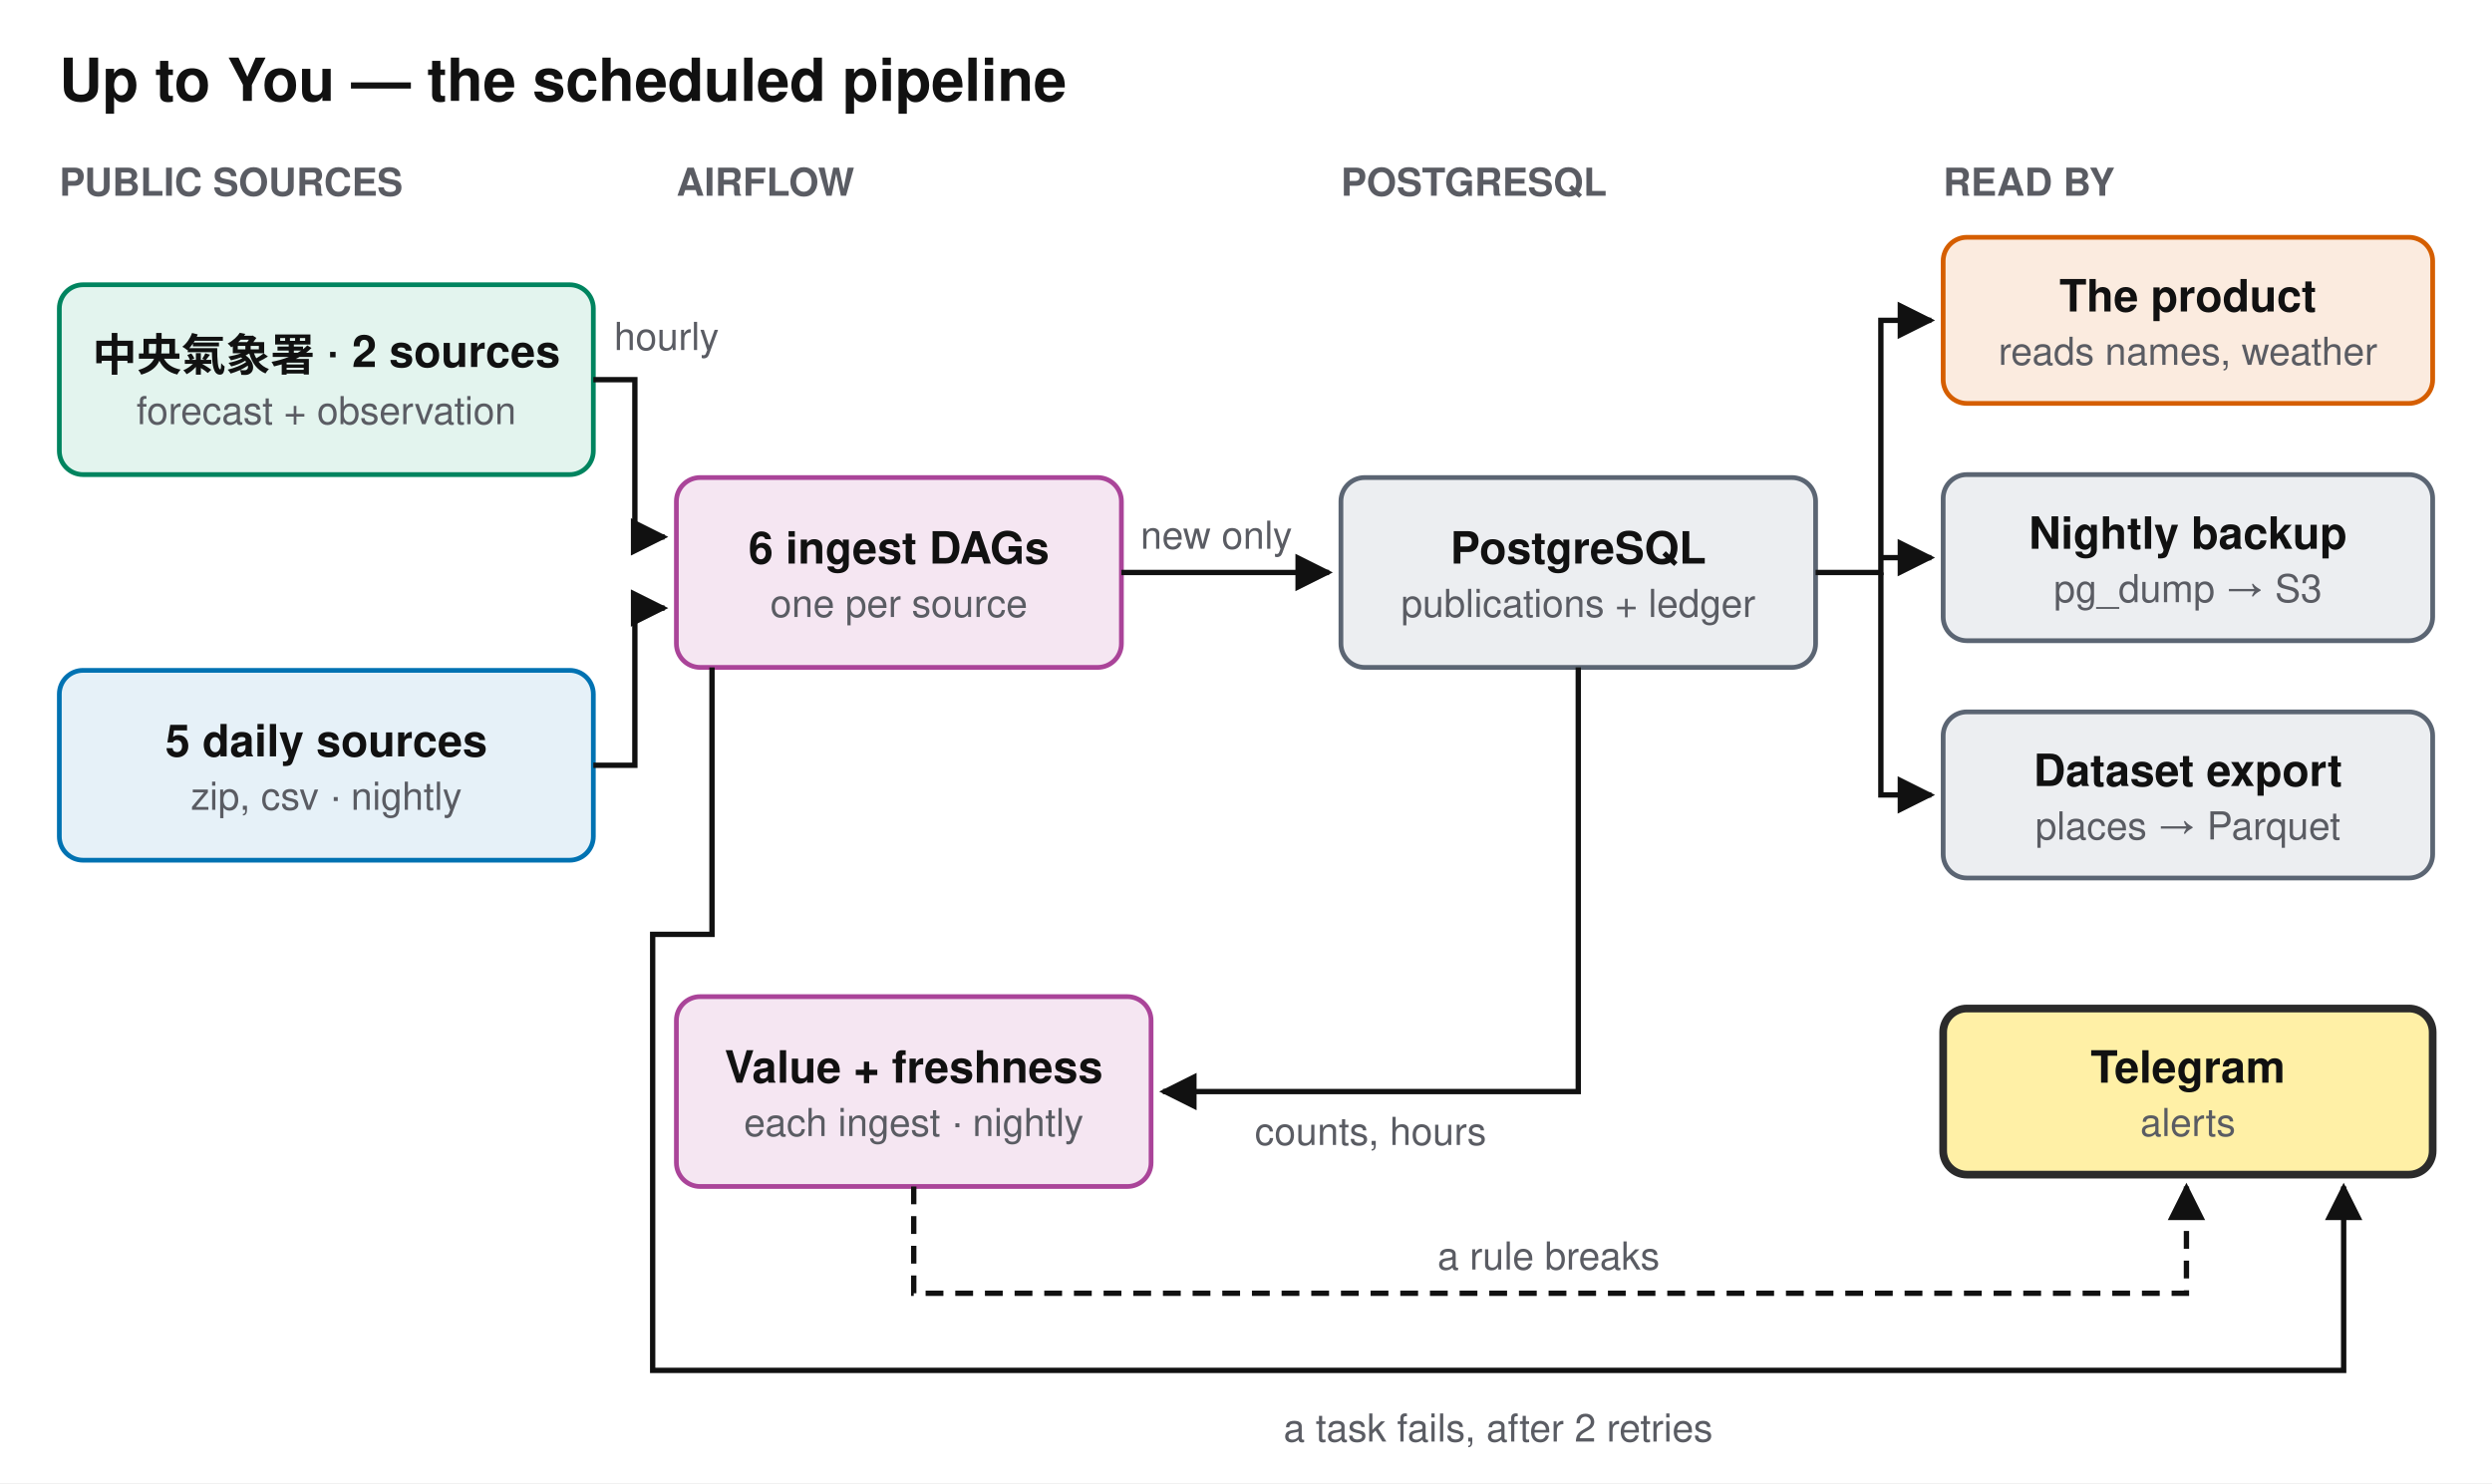
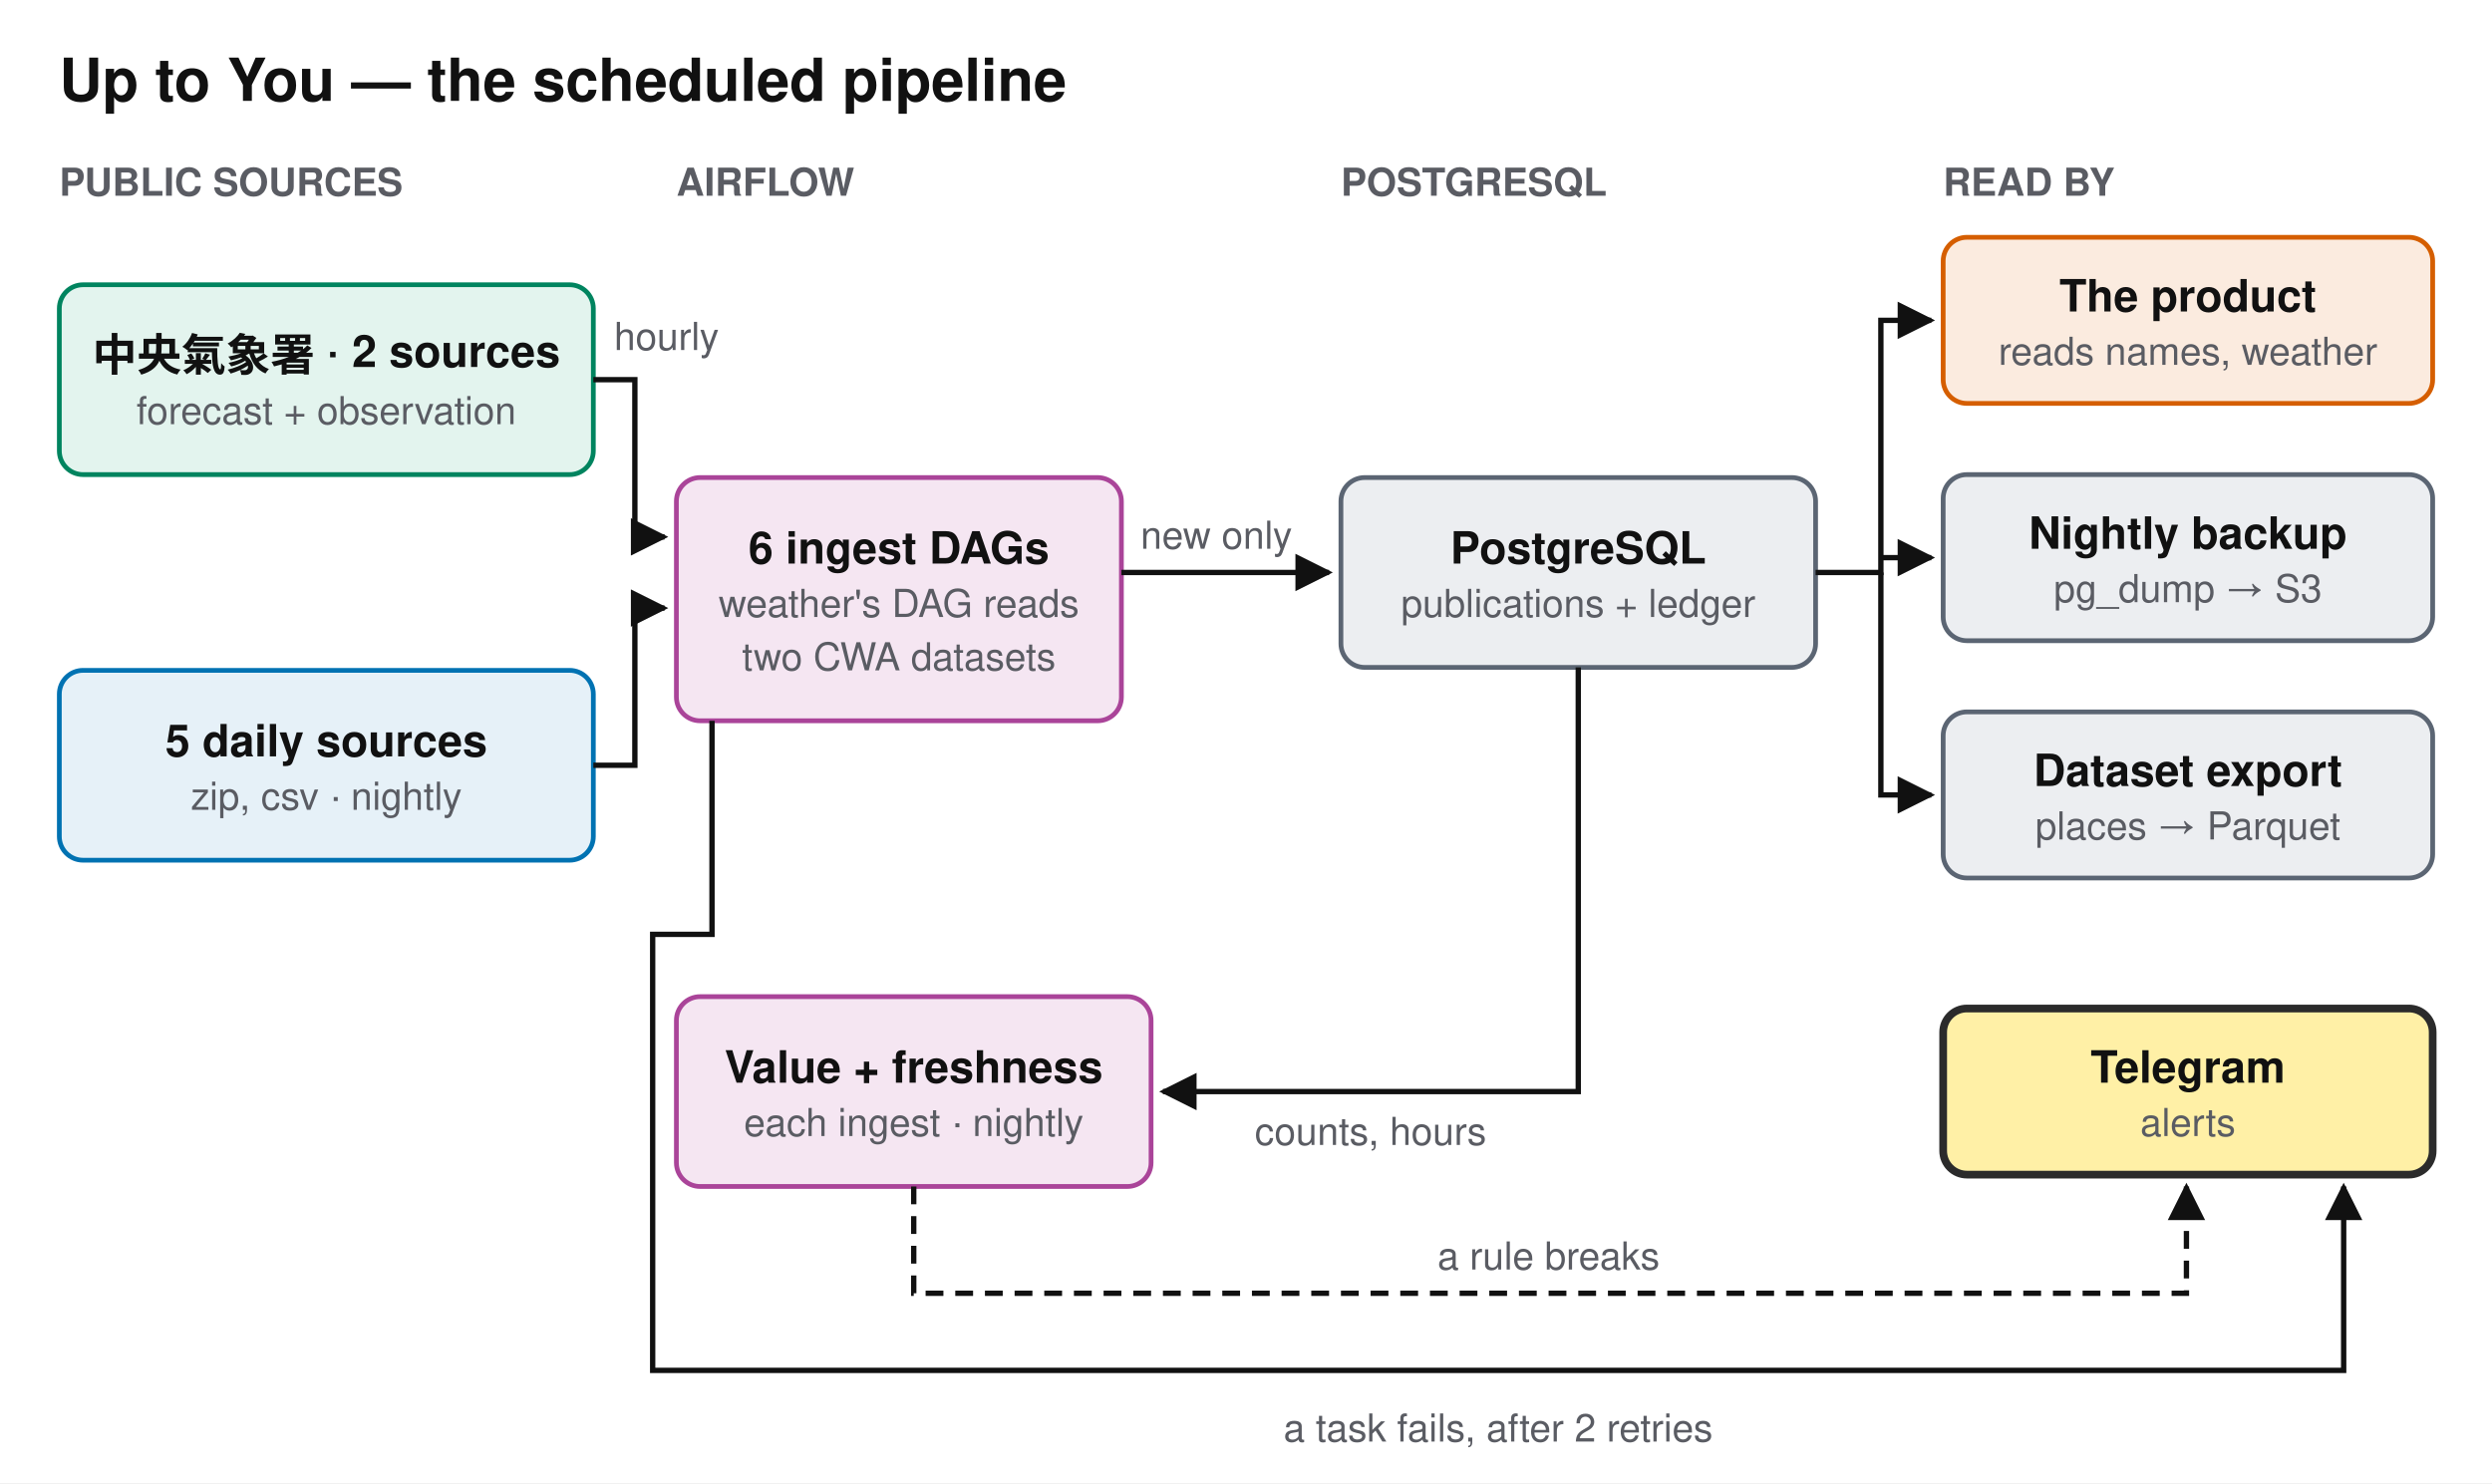
<svg xmlns="http://www.w3.org/2000/svg" width="840" height="500" viewBox="0 0 840 500" font-family="Helvetica Neue, Helvetica, Arial, 'Noto Sans TC', sans-serif">
  <defs>
    <marker id="a" viewBox="0 0 10 10" refX="9" refY="5" markerWidth="7" markerHeight="7" orient="auto-start-reverse">
      <path d="M0,0 L10,5 L0,10 z" fill="#111111" />
    </marker>
  </defs>
  <rect width="840" height="500" fill="#ffffff" />
  <text x="20" y="34" text-anchor="start" font-size="20" font-weight="800" fill="#111111" font-family="Helvetica Neue, Helvetica, Arial, sans-serif">Up to You — the scheduled pipeline</text>
  <text x="20" y="66" text-anchor="start" font-size="13" font-weight="700" fill="#5A5C63" font-family="Helvetica Neue, Helvetica, Arial, sans-serif">PUBLIC SOURCES</text>
  <text x="228" y="66" text-anchor="start" font-size="13" font-weight="700" fill="#5A5C63" font-family="Helvetica Neue, Helvetica, Arial, sans-serif">AIRFLOW</text>
  <text x="452" y="66" text-anchor="start" font-size="13" font-weight="700" fill="#5A5C63" font-family="Helvetica Neue, Helvetica, Arial, sans-serif">POSTGRESQL</text>
  <text x="655" y="66" text-anchor="start" font-size="13" font-weight="700" fill="#5A5C63" font-family="Helvetica Neue, Helvetica, Arial, sans-serif">READ BY</text>
  <rect x="20" y="96" width="180" height="64" rx="8" fill="#E3F4EE" stroke="#00845F" stroke-width="1.6" />
  <text x="110.0" y="125.0" text-anchor="middle" font-size="15" font-weight="700" fill="#111111" font-family="Helvetica Neue, Helvetica, Arial, sans-serif">中央氣象署 · 2 sources</text>
  <text x="110.0" y="143.0" text-anchor="middle" font-size="13" font-weight="400" fill="#5A5C63" font-family="Helvetica Neue, Helvetica, Arial, sans-serif">forecast + observation</text>
  <rect x="20" y="226" width="180" height="64" rx="8" fill="#E6F1F8" stroke="#0072B2" stroke-width="1.6" />
  <text x="110.0" y="255.0" text-anchor="middle" font-size="15" font-weight="700" fill="#111111" font-family="Helvetica Neue, Helvetica, Arial, sans-serif">5 daily sources</text>
  <text x="110.0" y="273.0" text-anchor="middle" font-size="13" font-weight="400" fill="#5A5C63" font-family="Helvetica Neue, Helvetica, Arial, sans-serif">zip, csv · nightly</text>
-   <rect x="228" y="161" width="150" height="64" rx="8" fill="#F5E6F2" stroke="#AA4499" stroke-width="1.6" />
+   <rect x="228" y="161" width="150" height="82" rx="8" fill="#F5E6F2" stroke="#AA4499" stroke-width="1.6" />
  <text x="303.0" y="190.0" text-anchor="middle" font-size="15" font-weight="700" fill="#111111" font-family="Helvetica Neue, Helvetica, Arial, sans-serif">6 ingest DAGs</text>
-   <text x="303.0" y="208.0" text-anchor="middle" font-size="13" font-weight="400" fill="#5A5C63" font-family="Helvetica Neue, Helvetica, Arial, sans-serif">one per source</text>
+   <text x="303.0" y="208.0" text-anchor="middle" font-size="13" font-weight="400" fill="#5A5C63" font-family="Helvetica Neue, Helvetica, Arial, sans-serif">weather's DAG reads</text>
+   <text x="303.0" y="226.0" text-anchor="middle" font-size="13" font-weight="400" fill="#5A5C63" font-family="Helvetica Neue, Helvetica, Arial, sans-serif">two CWA datasets</text>
  <rect x="452" y="161" width="160" height="64" rx="8" fill="#ECEEF1" stroke="#5B6573" stroke-width="1.6" />
  <text x="532.0" y="190.0" text-anchor="middle" font-size="15" font-weight="700" fill="#111111" font-family="Helvetica Neue, Helvetica, Arial, sans-serif">PostgreSQL</text>
  <text x="532.0" y="208.0" text-anchor="middle" font-size="13" font-weight="400" fill="#5A5C63" font-family="Helvetica Neue, Helvetica, Arial, sans-serif">publications + ledger</text>
  <rect x="228" y="336" width="160" height="64" rx="8" fill="#F5E6F2" stroke="#AA4499" stroke-width="1.6" />
  <text x="308.0" y="365.0" text-anchor="middle" font-size="15" font-weight="700" fill="#111111" font-family="Helvetica Neue, Helvetica, Arial, sans-serif">Value + freshness</text>
  <text x="308.0" y="383.0" text-anchor="middle" font-size="13" font-weight="400" fill="#5A5C63" font-family="Helvetica Neue, Helvetica, Arial, sans-serif">each ingest · nightly</text>
  <rect x="655" y="80" width="165" height="56" rx="8" fill="#FBEBDF" stroke="#D55E00" stroke-width="1.6" />
  <text x="737.5" y="105.0" text-anchor="middle" font-size="15" font-weight="700" fill="#111111" font-family="Helvetica Neue, Helvetica, Arial, sans-serif">The product</text>
  <text x="737.5" y="123.0" text-anchor="middle" font-size="13" font-weight="400" fill="#5A5C63" font-family="Helvetica Neue, Helvetica, Arial, sans-serif">reads names, weather</text>
  <rect x="655" y="160" width="165" height="56" rx="8" fill="#ECEEF1" stroke="#5B6573" stroke-width="1.6" />
  <text x="737.5" y="185.0" text-anchor="middle" font-size="15" font-weight="700" fill="#111111" font-family="Helvetica Neue, Helvetica, Arial, sans-serif">Nightly backup</text>
  <text x="737.5" y="203.0" text-anchor="middle" font-size="13" font-weight="400" fill="#5A5C63" font-family="Helvetica Neue, Helvetica, Arial, sans-serif">pg_dump → S3</text>
  <rect x="655" y="240" width="165" height="56" rx="8" fill="#ECEEF1" stroke="#5B6573" stroke-width="1.6" />
  <text x="737.5" y="265.0" text-anchor="middle" font-size="15" font-weight="700" fill="#111111" font-family="Helvetica Neue, Helvetica, Arial, sans-serif">Dataset export</text>
  <text x="737.5" y="283.0" text-anchor="middle" font-size="13" font-weight="400" fill="#5A5C63" font-family="Helvetica Neue, Helvetica, Arial, sans-serif">places → Parquet</text>
  <rect x="655" y="340" width="165" height="56" rx="8" fill="#FFF0A6" stroke="#2B2B2B" stroke-width="2.6" />
  <text x="737.5" y="365.0" text-anchor="middle" font-size="15" font-weight="700" fill="#111111" font-family="Helvetica Neue, Helvetica, Arial, sans-serif">Telegram</text>
  <text x="737.5" y="383.0" text-anchor="middle" font-size="13" font-weight="400" fill="#5A5C63" font-family="Helvetica Neue, Helvetica, Arial, sans-serif">alerts</text>
  <path d="M200,128 L214,128 L214,181 L224,181" fill="none" stroke="#111111" stroke-width="1.8" marker-end="url(#a)" />
  <text x="207" y="118" text-anchor="start" font-size="13" font-weight="500" fill="#5A5C63" font-family="Helvetica Neue, Helvetica, Arial, sans-serif">hourly</text>
  <path d="M200,258 L214,258 L214,205 L224,205" fill="none" stroke="#111111" stroke-width="1.8" marker-end="url(#a)" />
  <path d="M378,193 L448,193" fill="none" stroke="#111111" stroke-width="1.8" marker-end="url(#a)" />
  <text x="410" y="185" text-anchor="middle" font-size="13" font-weight="500" fill="#5A5C63" font-family="Helvetica Neue, Helvetica, Arial, sans-serif">new only</text>
  <path d="M612,193 L634,193 L634,108 L651,108" fill="none" stroke="#111111" stroke-width="1.8" marker-end="url(#a)" />
  <path d="M634,188 L651,188" fill="none" stroke="#111111" stroke-width="1.8" marker-end="url(#a)" />
  <path d="M634,193 L634,268 L651,268" fill="none" stroke="#111111" stroke-width="1.8" marker-end="url(#a)" />
  <path d="M532,225 L532,368 L392,368" fill="none" stroke="#111111" stroke-width="1.8" marker-end="url(#a)" />
  <text x="462" y="386" text-anchor="middle" font-size="13" font-weight="500" fill="#5A5C63" font-family="Helvetica Neue, Helvetica, Arial, sans-serif">counts, hours</text>
  <path d="M308,400 L308,436 L737,436 L737,400" fill="none" stroke="#111111" stroke-width="1.8" stroke-dasharray="6 4" marker-end="url(#a)" />
  <text x="522" y="428" text-anchor="middle" font-size="13" font-weight="500" fill="#5A5C63" font-family="Helvetica Neue, Helvetica, Arial, sans-serif">a rule breaks</text>
-   <path d="M240,225 L240,315 L220,315 L220,462 L790,462 L790,400" fill="none" stroke="#111111" stroke-width="1.8" marker-end="url(#a)" />
+   <path d="M240,243 L240,315 L220,315 L220,462 L790,462 L790,400" fill="none" stroke="#111111" stroke-width="1.8" marker-end="url(#a)" />
  <text x="505" y="486" text-anchor="middle" font-size="13" font-weight="500" fill="#5A5C63" font-family="Helvetica Neue, Helvetica, Arial, sans-serif">a task fails, after 2 retries</text>
</svg>
